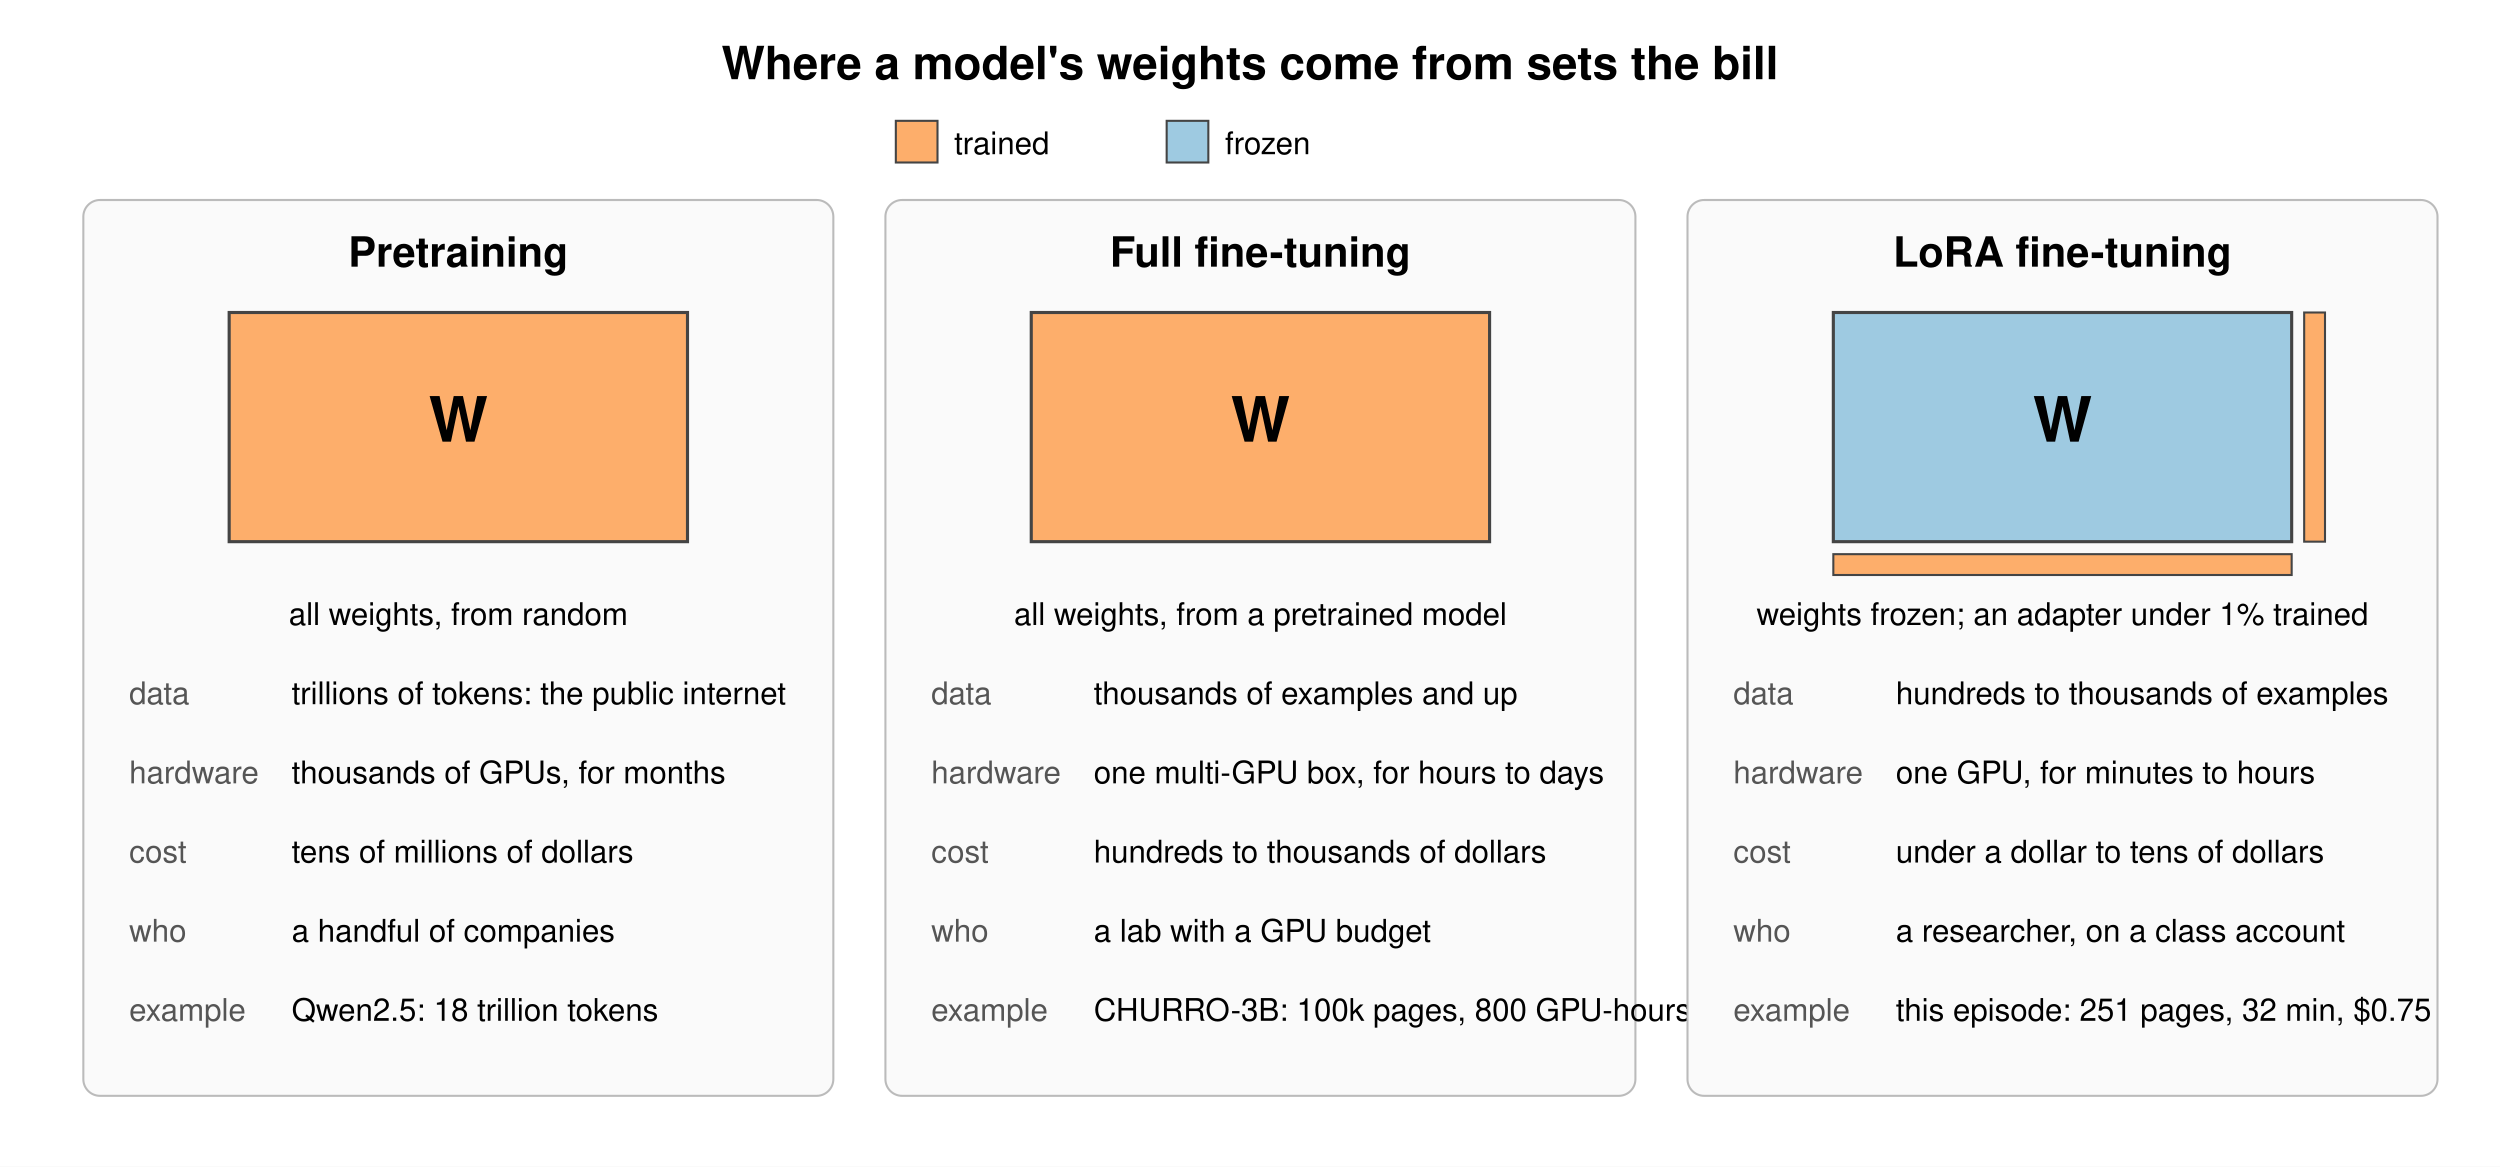
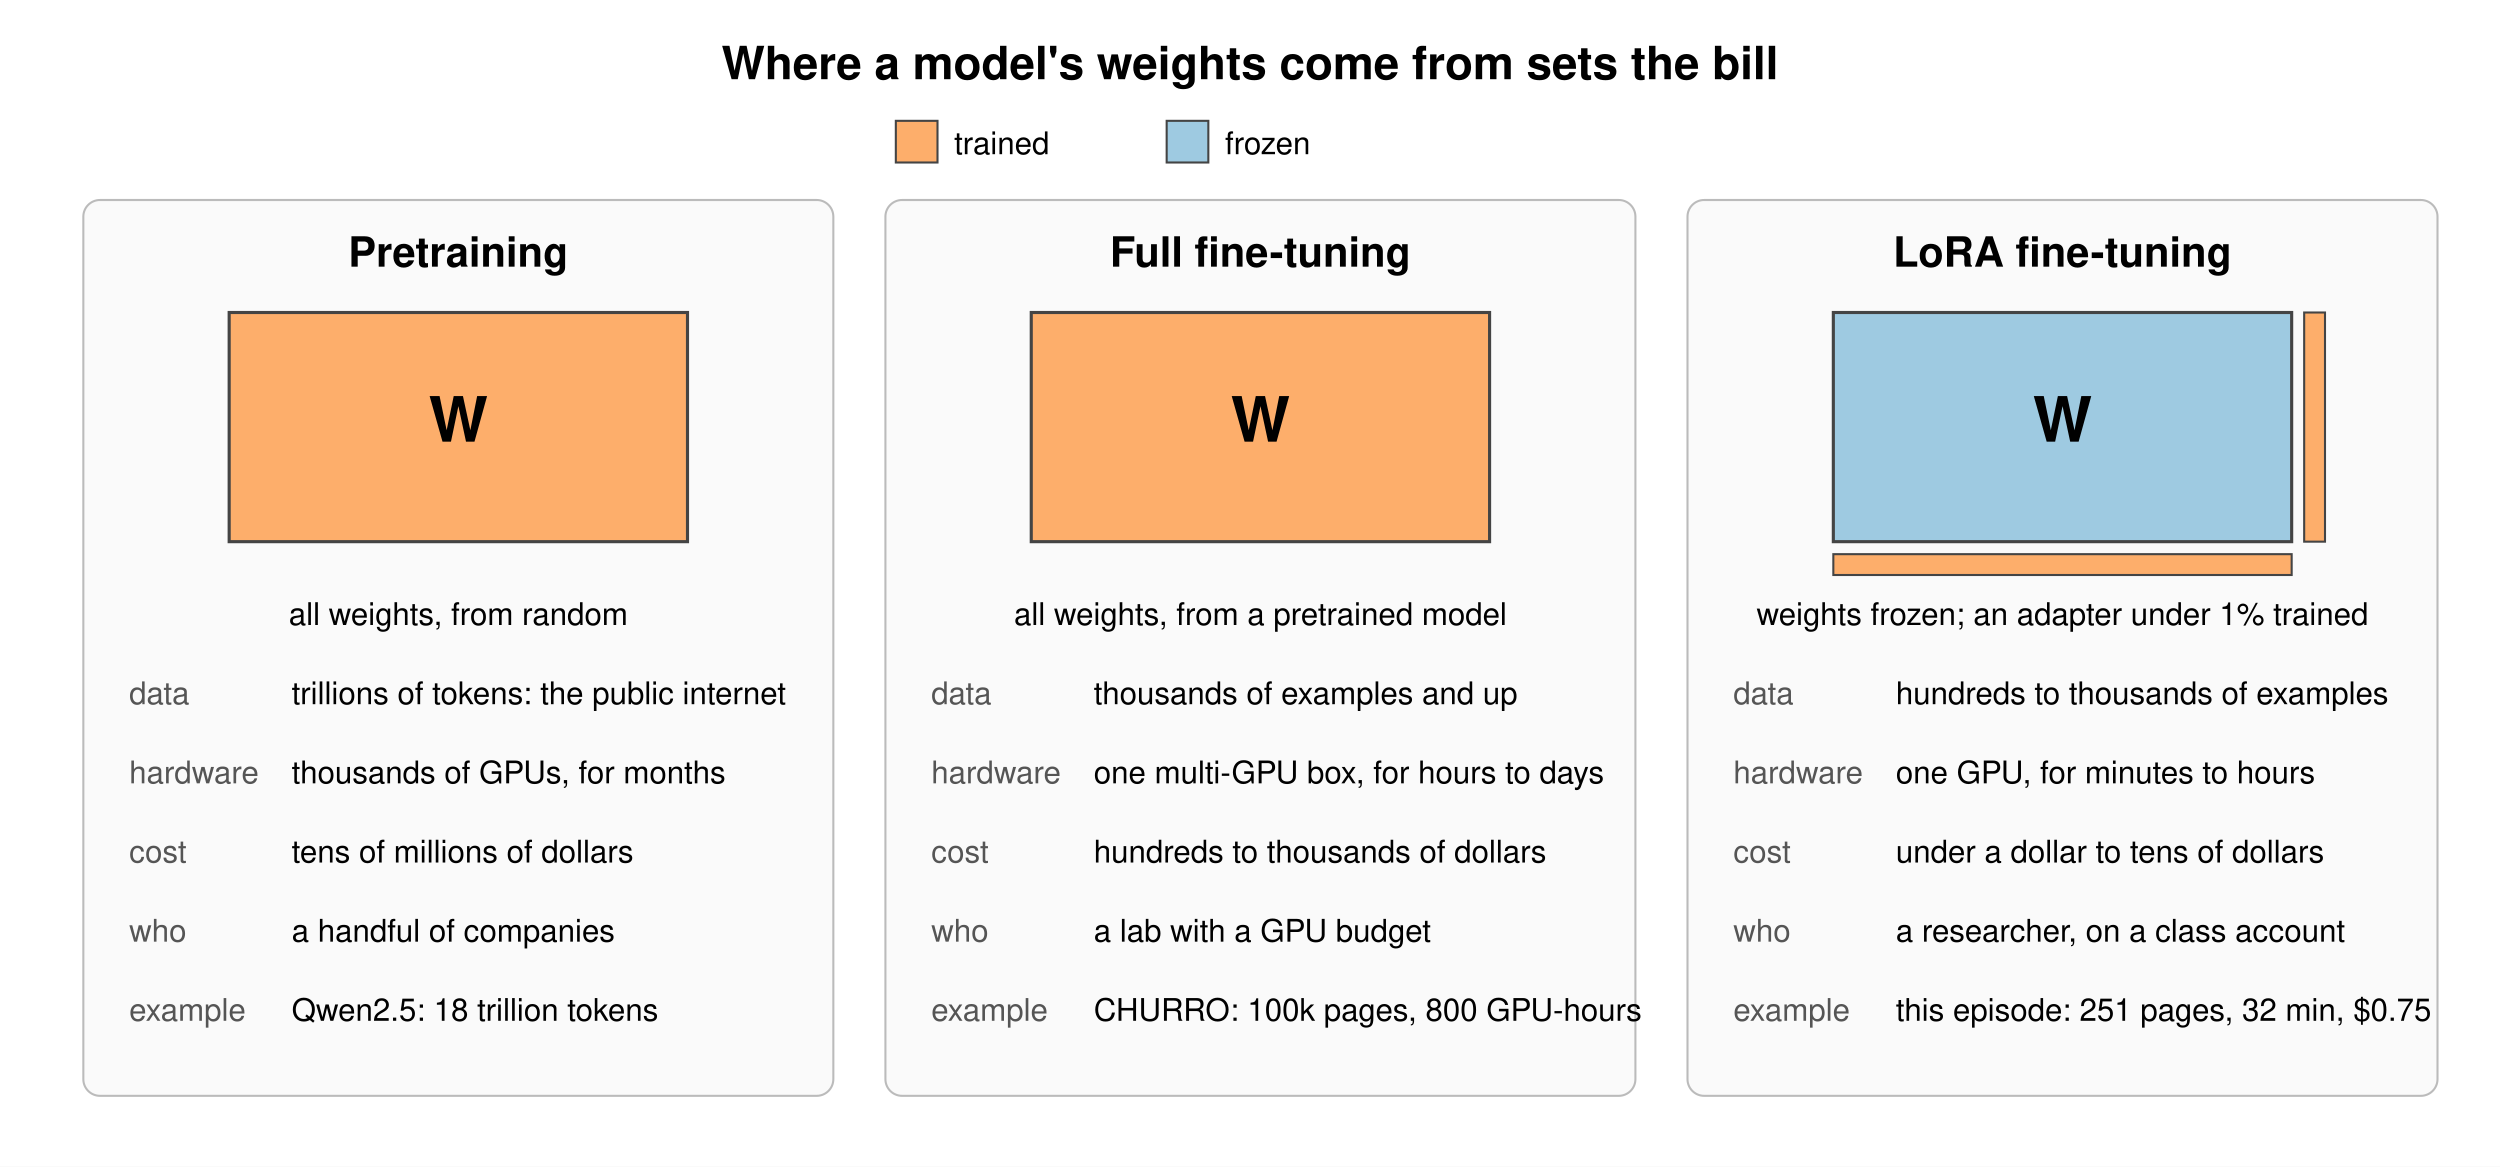
<svg xmlns="http://www.w3.org/2000/svg" width="1200" height="560" viewBox="0 0 1200 560" font-family="Helvetica, Arial, sans-serif" font-size="17">
  <rect width="1200" height="560" fill="#ffffff" />
  <text x="600" y="38" text-anchor="middle" font-weight="bold" font-size="22">Where a model's weights come from sets the bill</text>
  <rect x="430" y="58" width="20" height="20" fill="#fdae6b" stroke="#444" />
  <text x="458" y="74" font-size="15">trained</text>
  <rect x="560" y="58" width="20" height="20" fill="#9ecae1" stroke="#444" />
  <text x="588" y="74" font-size="15">frozen</text>
  <rect x="40" y="96" width="360" height="430" fill="#fafafa" stroke="#bbb" rx="8" />
  <text x="220" y="128" text-anchor="middle" font-weight="bold" font-size="20">Pretraining</text>
  <rect x="110" y="150" width="220" height="110" fill="#fdae6b" stroke="#444" stroke-width="1.5" />
  <text x="220" y="212" text-anchor="middle" font-weight="bold" font-size="30">W</text>
  <text x="220" y="300" text-anchor="middle" font-size="15">all weights, from random</text>
  <text x="62" y="338" font-size="15" fill="#555">data</text>
  <text x="140" y="338" font-size="15">trillions of tokens: the public internet</text>
  <text x="62" y="376" font-size="15" fill="#555">hardware</text>
  <text x="140" y="376" font-size="15">thousands of GPUs, for months</text>
  <text x="62" y="414" font-size="15" fill="#555">cost</text>
  <text x="140" y="414" font-size="15">tens of millions of dollars</text>
  <text x="62" y="452" font-size="15" fill="#555">who</text>
  <text x="140" y="452" font-size="15">a handful of companies</text>
  <text x="62" y="490" font-size="15" fill="#555">example</text>
  <text x="140" y="490" font-size="15">Qwen2.5: 18 trillion tokens</text>
  <rect x="425" y="96" width="360" height="430" fill="#fafafa" stroke="#bbb" rx="8" />
  <text x="605" y="128" text-anchor="middle" font-weight="bold" font-size="20">Full fine-tuning</text>
  <rect x="495" y="150" width="220" height="110" fill="#fdae6b" stroke="#444" stroke-width="1.5" />
  <text x="605" y="212" text-anchor="middle" font-weight="bold" font-size="30">W</text>
  <text x="605" y="300" text-anchor="middle" font-size="15">all weights, from a pretrained model</text>
  <text x="447" y="338" font-size="15" fill="#555">data</text>
  <text x="525" y="338" font-size="15">thousands of examples and up</text>
  <text x="447" y="376" font-size="15" fill="#555">hardware</text>
  <text x="525" y="376" font-size="15">one multi-GPU box, for hours to days</text>
  <text x="447" y="414" font-size="15" fill="#555">cost</text>
  <text x="525" y="414" font-size="15">hundreds to thousands of dollars</text>
  <text x="447" y="452" font-size="15" fill="#555">who</text>
  <text x="525" y="452" font-size="15">a lab with a GPU budget</text>
  <text x="447" y="490" font-size="15" fill="#555">example</text>
-   <text x="525" y="490" font-size="15">CHURRO-3B: 100k pages, 800 GPU-hours</text>
+   <text x="525" y="490" font-size="15">CHURRO: 100k pages, 800 GPU-hours</text>
  <rect x="810" y="96" width="360" height="430" fill="#fafafa" stroke="#bbb" rx="8" />
  <text x="990" y="128" text-anchor="middle" font-weight="bold" font-size="20">LoRA fine-tuning</text>
  <rect x="880" y="150" width="220" height="110" fill="#9ecae1" stroke="#444" stroke-width="1.5" />
  <rect x="1106" y="150" width="10" height="110" fill="#fdae6b" stroke="#444" />
  <rect x="880" y="266" width="220" height="10" fill="#fdae6b" stroke="#444" />
  <text x="990" y="212" text-anchor="middle" font-weight="bold" font-size="30">W</text>
  <text x="990" y="300" text-anchor="middle" font-size="15">weights frozen; an adapter under 1% trained</text>
  <text x="832" y="338" font-size="15" fill="#555">data</text>
  <text x="910" y="338" font-size="15">hundreds to thousands of examples</text>
  <text x="832" y="376" font-size="15" fill="#555">hardware</text>
  <text x="910" y="376" font-size="15">one GPU, for minutes to hours</text>
  <text x="832" y="414" font-size="15" fill="#555">cost</text>
  <text x="910" y="414" font-size="15">under a dollar to tens of dollars</text>
  <text x="832" y="452" font-size="15" fill="#555">who</text>
  <text x="910" y="452" font-size="15">a researcher, on a class account</text>
  <text x="832" y="490" font-size="15" fill="#555">example</text>
  <text x="910" y="490" font-size="15">this episode: 251 pages, 32 min, $0.75</text>
</svg>
